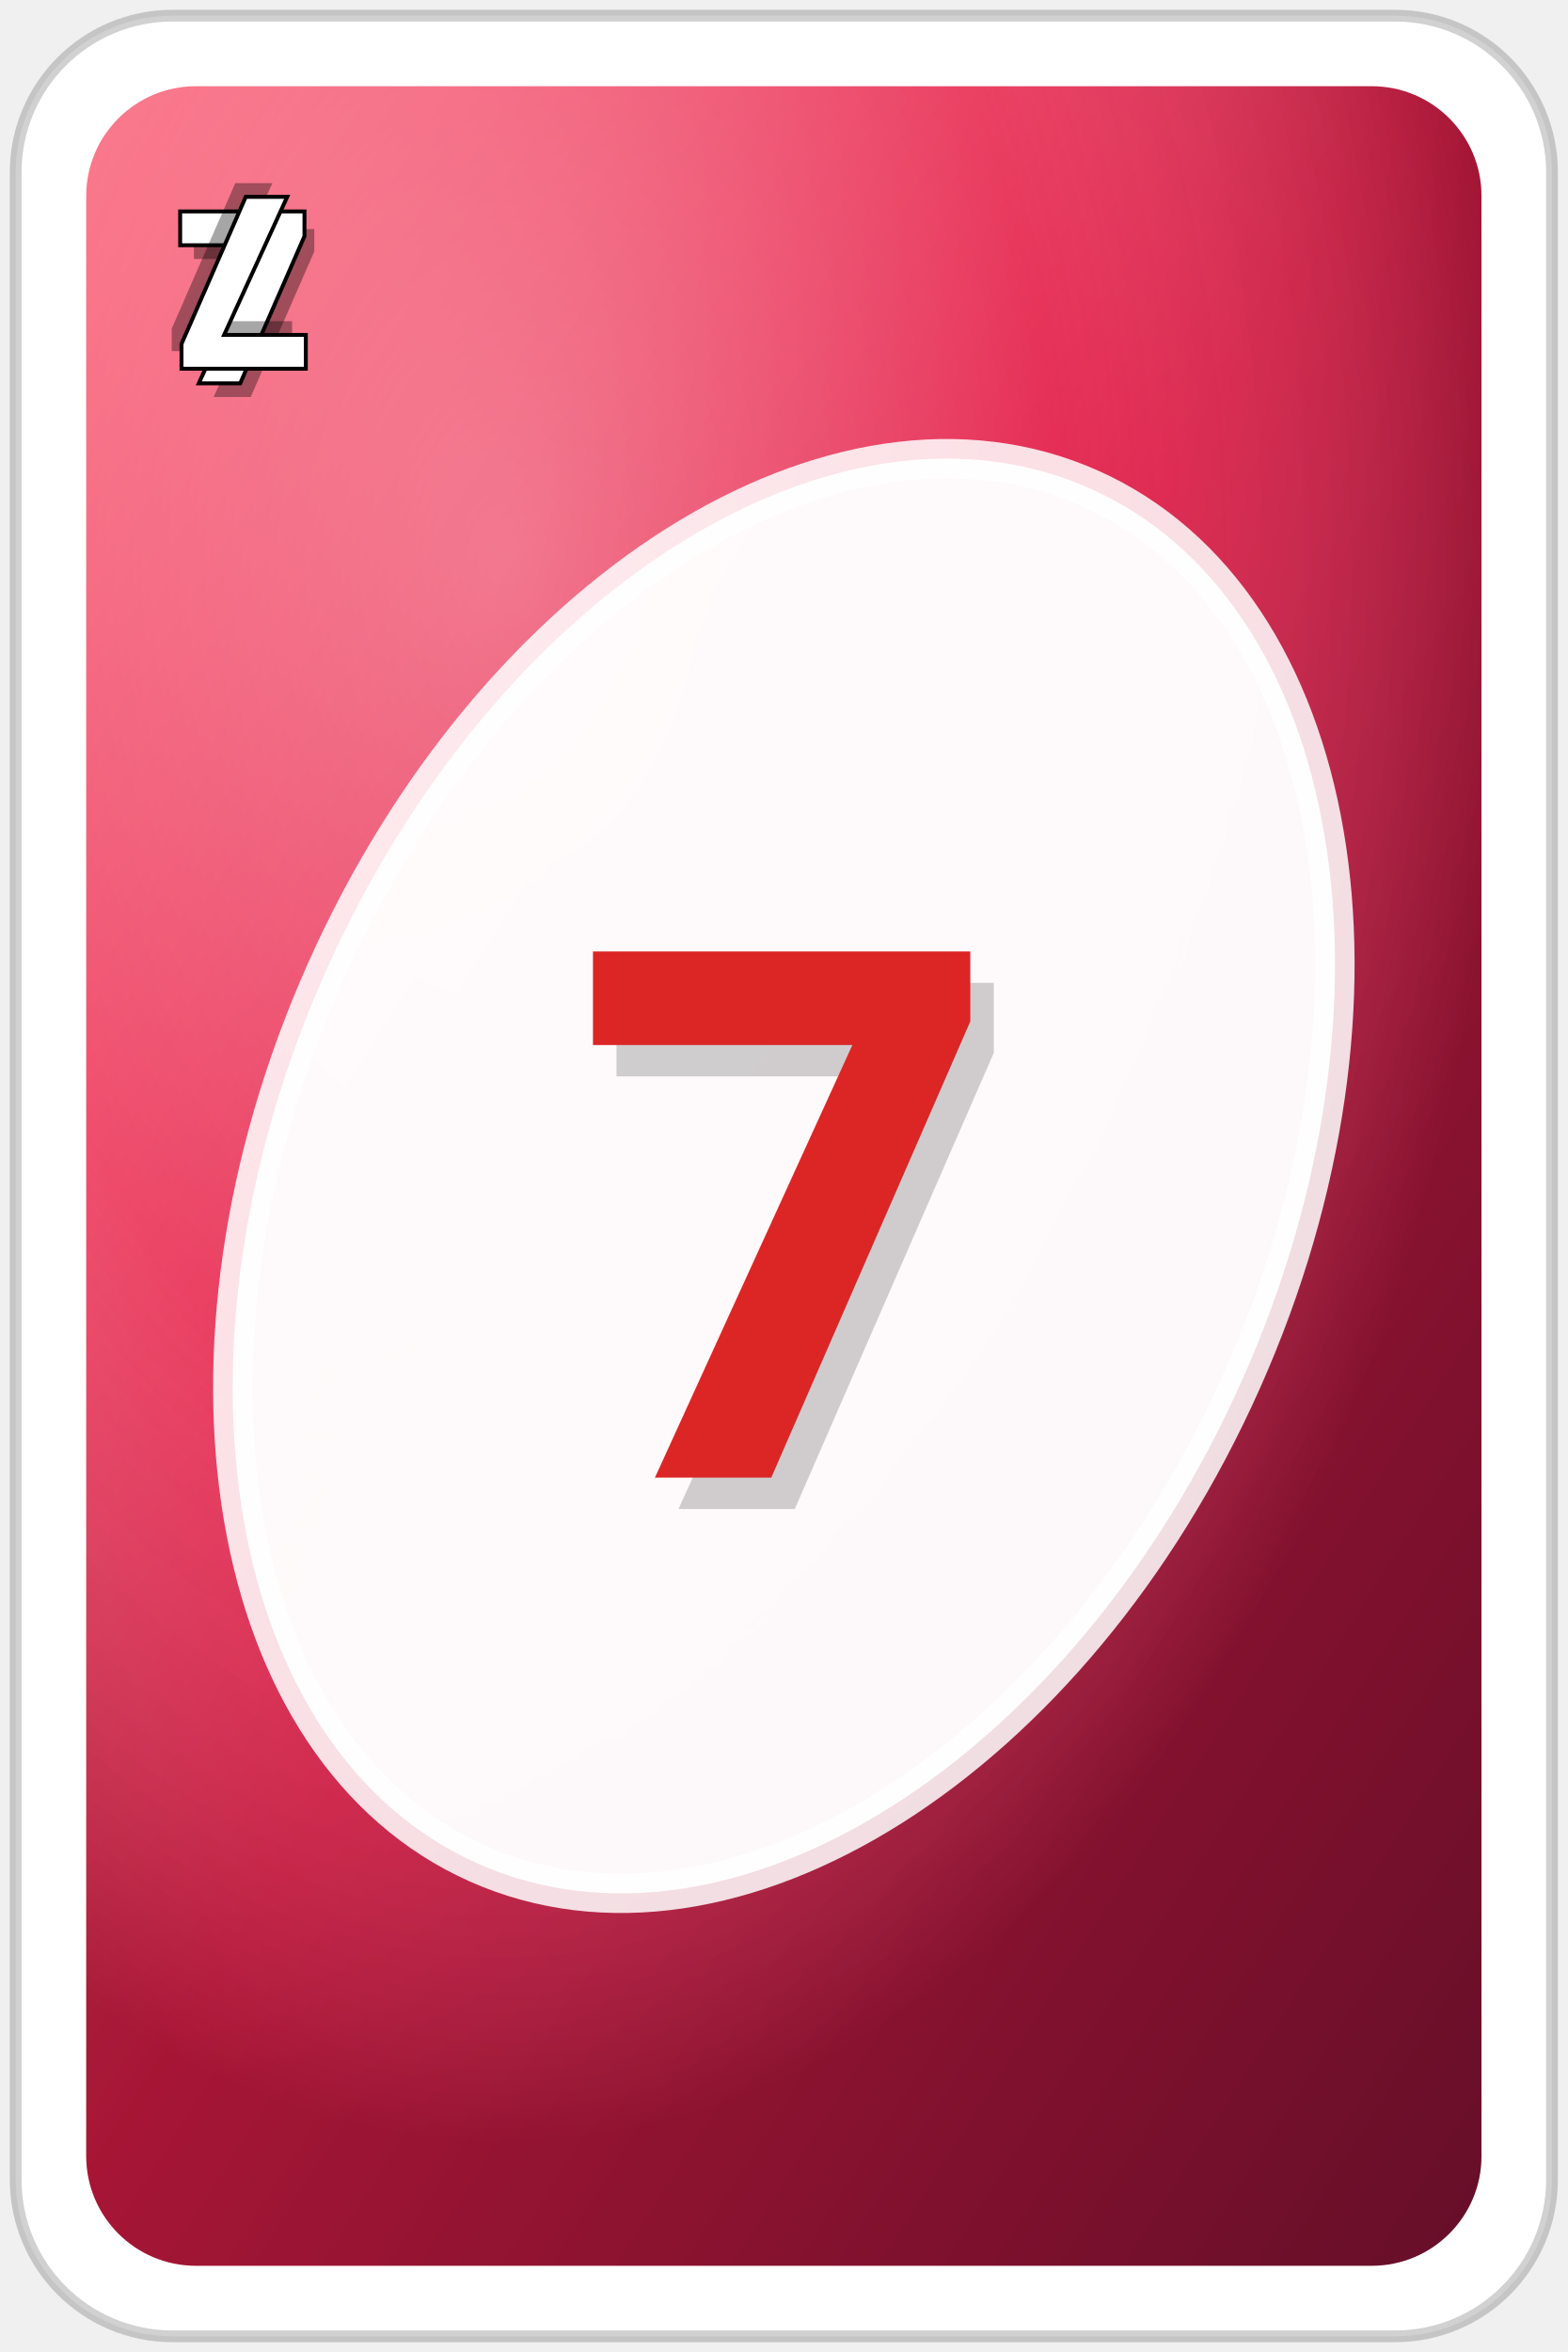
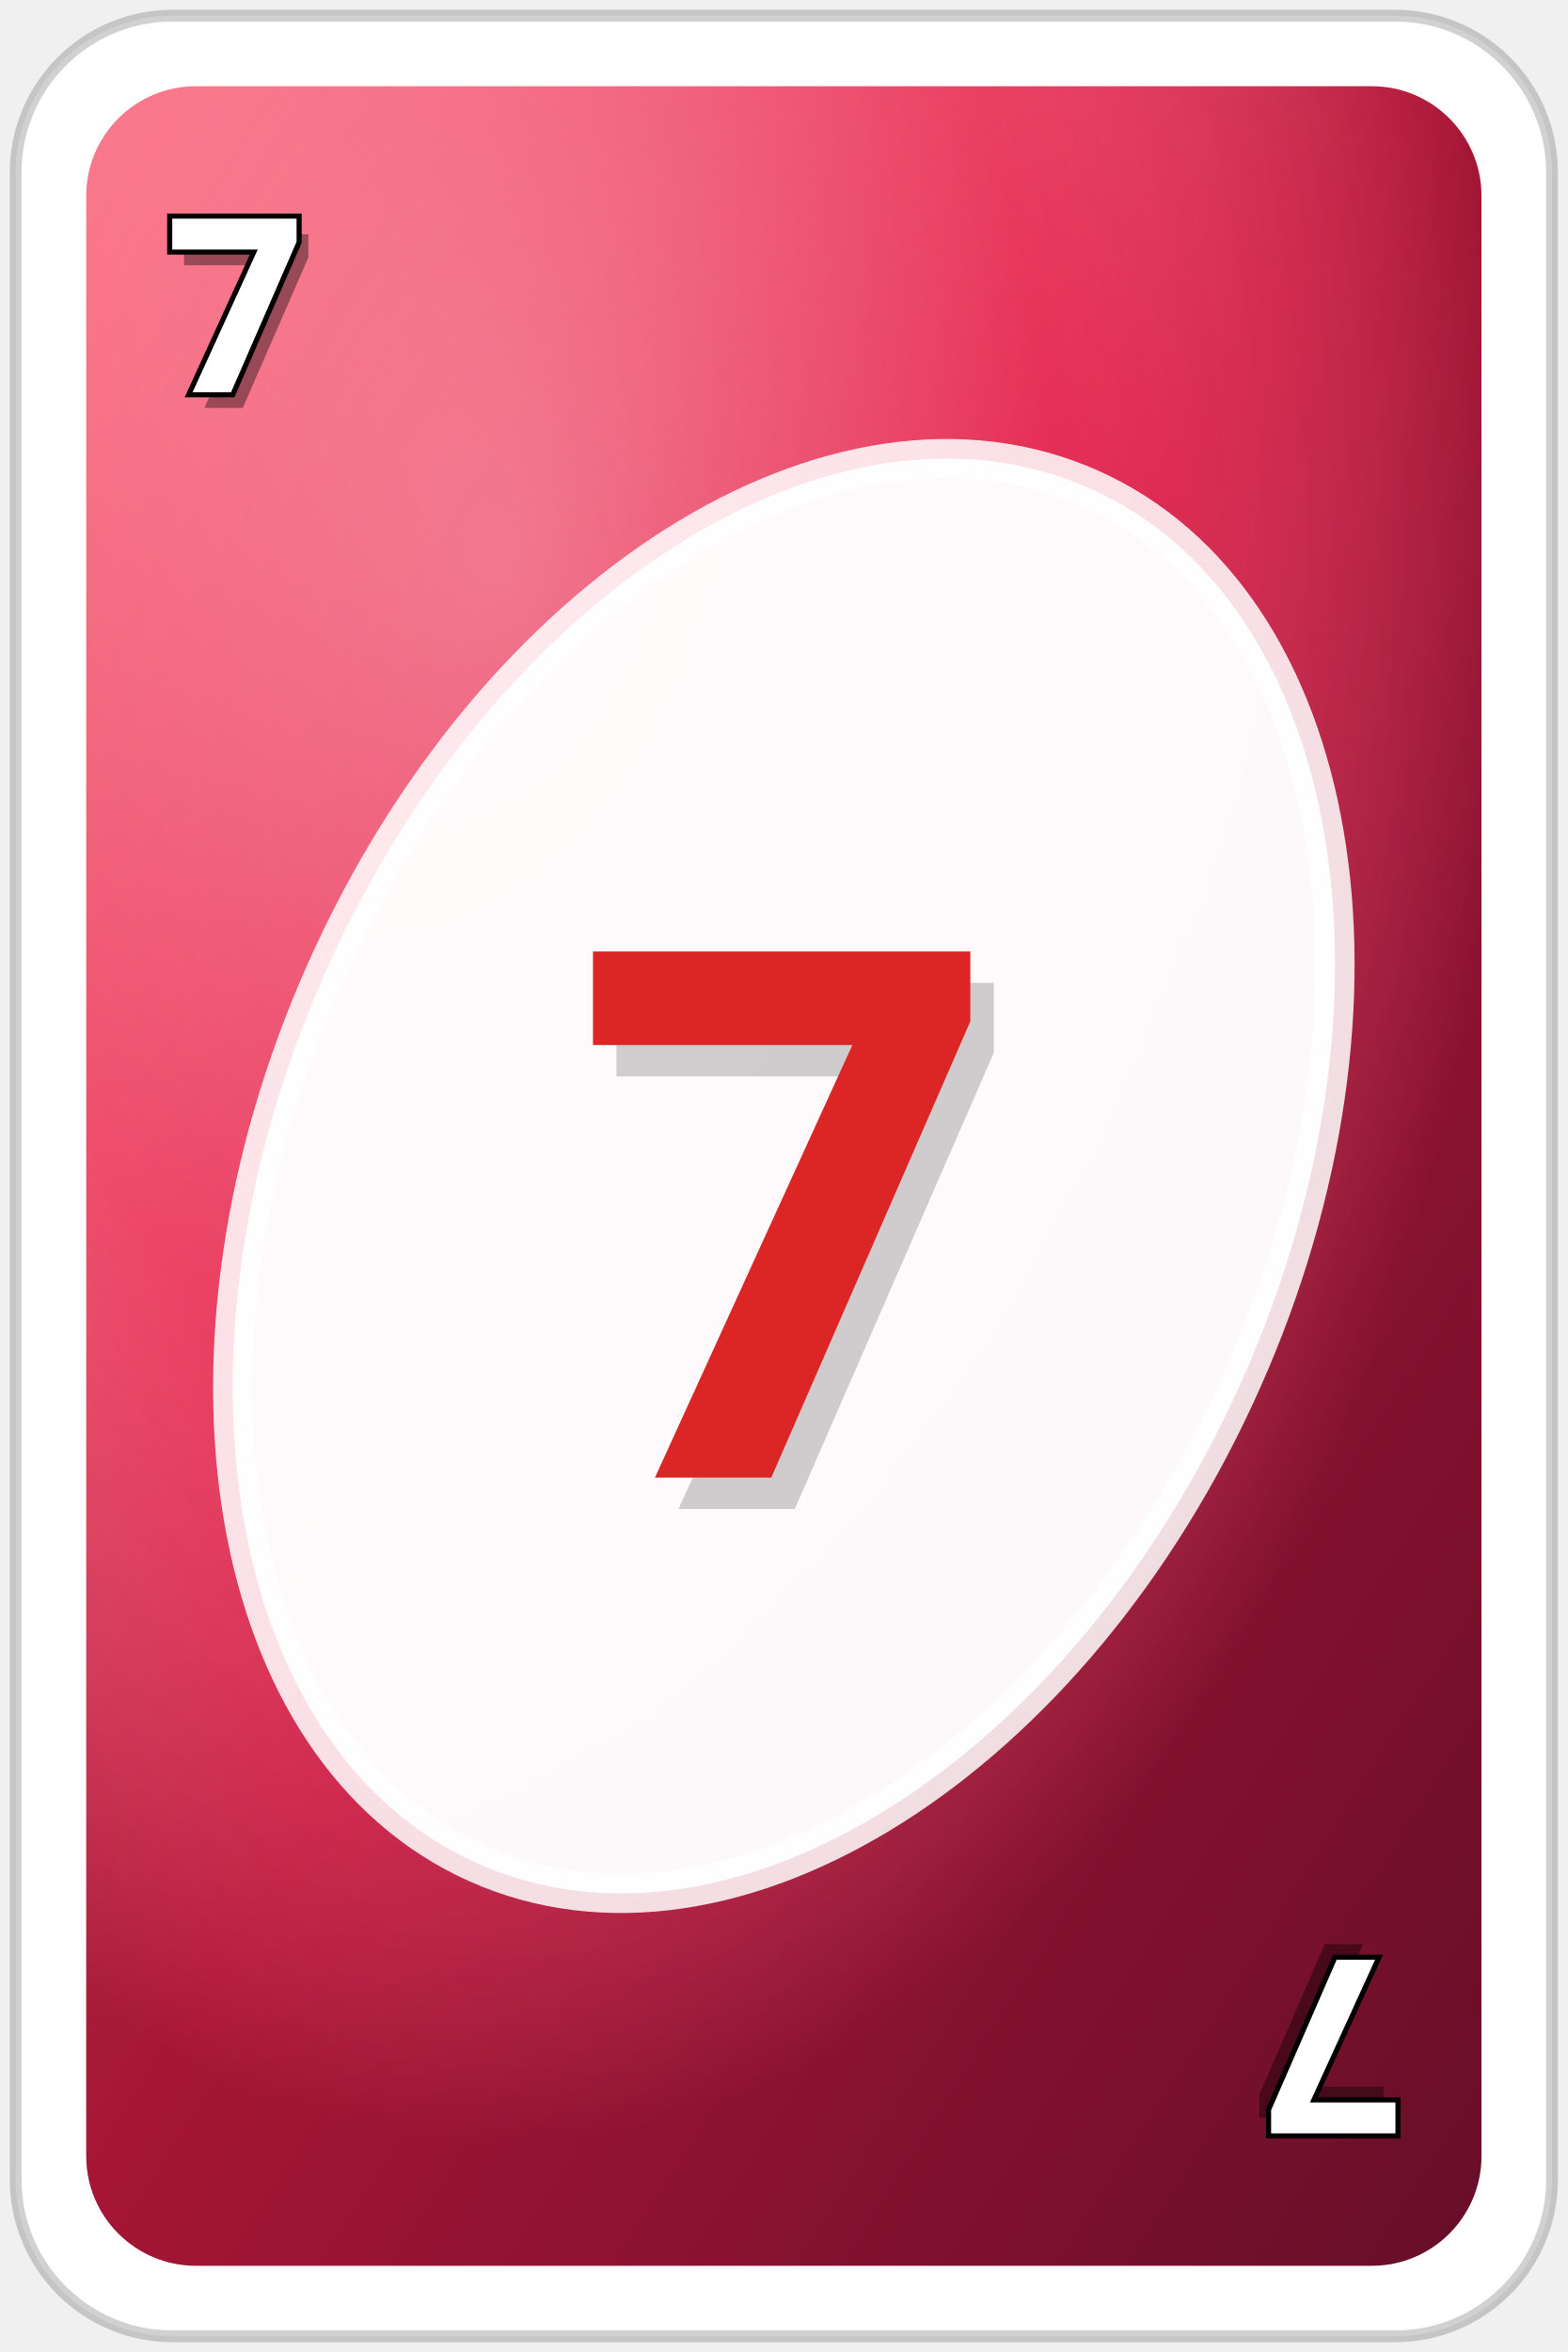
<svg xmlns="http://www.w3.org/2000/svg" viewBox="0 0 200 300" width="200" height="300">
  <defs>
    <linearGradient id="bgGrad" x1="0%" y1="0%" x2="100%" y2="100%">
      <stop offset="0%" stop-color="#FB7185" />
      <stop offset="48%" stop-color="#E11D48" />
      <stop offset="100%" stop-color="#881337" />
    </linearGradient>
    <radialGradient id="satinSheen" cx="30%" cy="22%" r="72%">
      <stop offset="0%" stop-color="rgba(255,255,255,0.28)" />
      <stop offset="55%" stop-color="rgba(255,255,255,0.04)" />
      <stop offset="100%" stop-color="rgba(0,0,0,0.26)" />
    </radialGradient>
    <clipPath id="wildClip">
      <ellipse cx="0" cy="0" rx="58" ry="88" />
    </clipPath>
  </defs>
  <rect x="2" y="2" width="196" height="296" rx="20" fill="#FFFFFF" stroke="rgba(0,0,0,0.18)" stroke-width="1.5" />
  <rect x="11" y="11" width="178" height="278" rx="14" fill="url(#bgGrad)" />
  <rect x="11" y="11" width="178" height="278" rx="14" fill="url(#satinSheen)" />
  <ellipse cx="100" cy="150" rx="64" ry="96" transform="rotate(24 100 150)" fill="rgba(255,255,255,0.97)" stroke="rgba(255,255,255,0.85)" stroke-width="5" />
-   <g>
-     <text x="103" y="156" text-anchor="middle" dominant-baseline="central" font-family="Outfit, Arial Black, sans-serif" font-weight="900" font-size="94" fill="rgba(0,0,0,0.18)">7</text>
-     <text x="100" y="152" text-anchor="middle" dominant-baseline="central" font-family="Outfit, Arial Black, sans-serif" font-weight="900" font-size="94" fill="#DC2626">7</text>
+   <text x="103" y="156" text-anchor="middle" dominant-baseline="central" font-family="Outfit, Arial Black, sans-serif" font-weight="900" font-size="94" fill="rgba(0,0,0,0.18)">7</text>
+   <text x="100" y="152" text-anchor="middle" dominant-baseline="central" font-family="Outfit, Arial Black, sans-serif" font-weight="900" font-size="94" fill="#DC2626">7</text>
+   <g transform="translate(30, 38)">
+     <text x="0" y="0" text-anchor="middle" dominant-baseline="central" font-family="Outfit, Arial Black, sans-serif" font-weight="900" font-size="31" fill="#000000" opacity="0.38" transform="translate(1.5, 2)">7</text>
+     <text x="0" y="0" text-anchor="middle" dominant-baseline="central" font-family="Outfit, Arial Black, sans-serif" font-weight="900" font-size="31" fill="#FFFFFF" stroke="#000000" stroke-width="1.3" paint-order="stroke">7</text>
  </g>
-   <text x="31" y="37" text-anchor="middle" dominant-baseline="central" font-family="Outfit, Arial Black, sans-serif" font-weight="900" font-size="30" fill="#000000" opacity="0.35" transform="translate(1.5, 2)">7</text>
-   <text x="31" y="37" text-anchor="middle" dominant-baseline="central" font-family="Outfit, Arial Black, sans-serif" font-weight="900" font-size="30" fill="#FFFFFF" stroke="#000000" stroke-width="1" paint-order="stroke">7</text>
-   <g transform="rotate(180 100 150)">
-     <text x="169" y="263" text-anchor="middle" dominant-baseline="central" font-family="Outfit, Arial Black, sans-serif" font-weight="900" font-size="30" fill="#000000" opacity="0.35" transform="translate(1.5, 2)">7</text>
-     <text x="169" y="263" text-anchor="middle" dominant-baseline="central" font-family="Outfit, Arial Black, sans-serif" font-weight="900" font-size="30" fill="#FFFFFF" stroke="#000000" stroke-width="1" paint-order="stroke">7</text>
+   <g transform="translate(170, 262) rotate(180)">
+     <text x="0" y="0" text-anchor="middle" dominant-baseline="central" font-family="Outfit, Arial Black, sans-serif" font-weight="900" font-size="31" fill="#000000" opacity="0.38" transform="translate(1.5, 2)">7</text>
+     <text x="0" y="0" text-anchor="middle" dominant-baseline="central" font-family="Outfit, Arial Black, sans-serif" font-weight="900" font-size="31" fill="#FFFFFF" stroke="#000000" stroke-width="1.3" paint-order="stroke">7</text>
  </g>
</svg>
